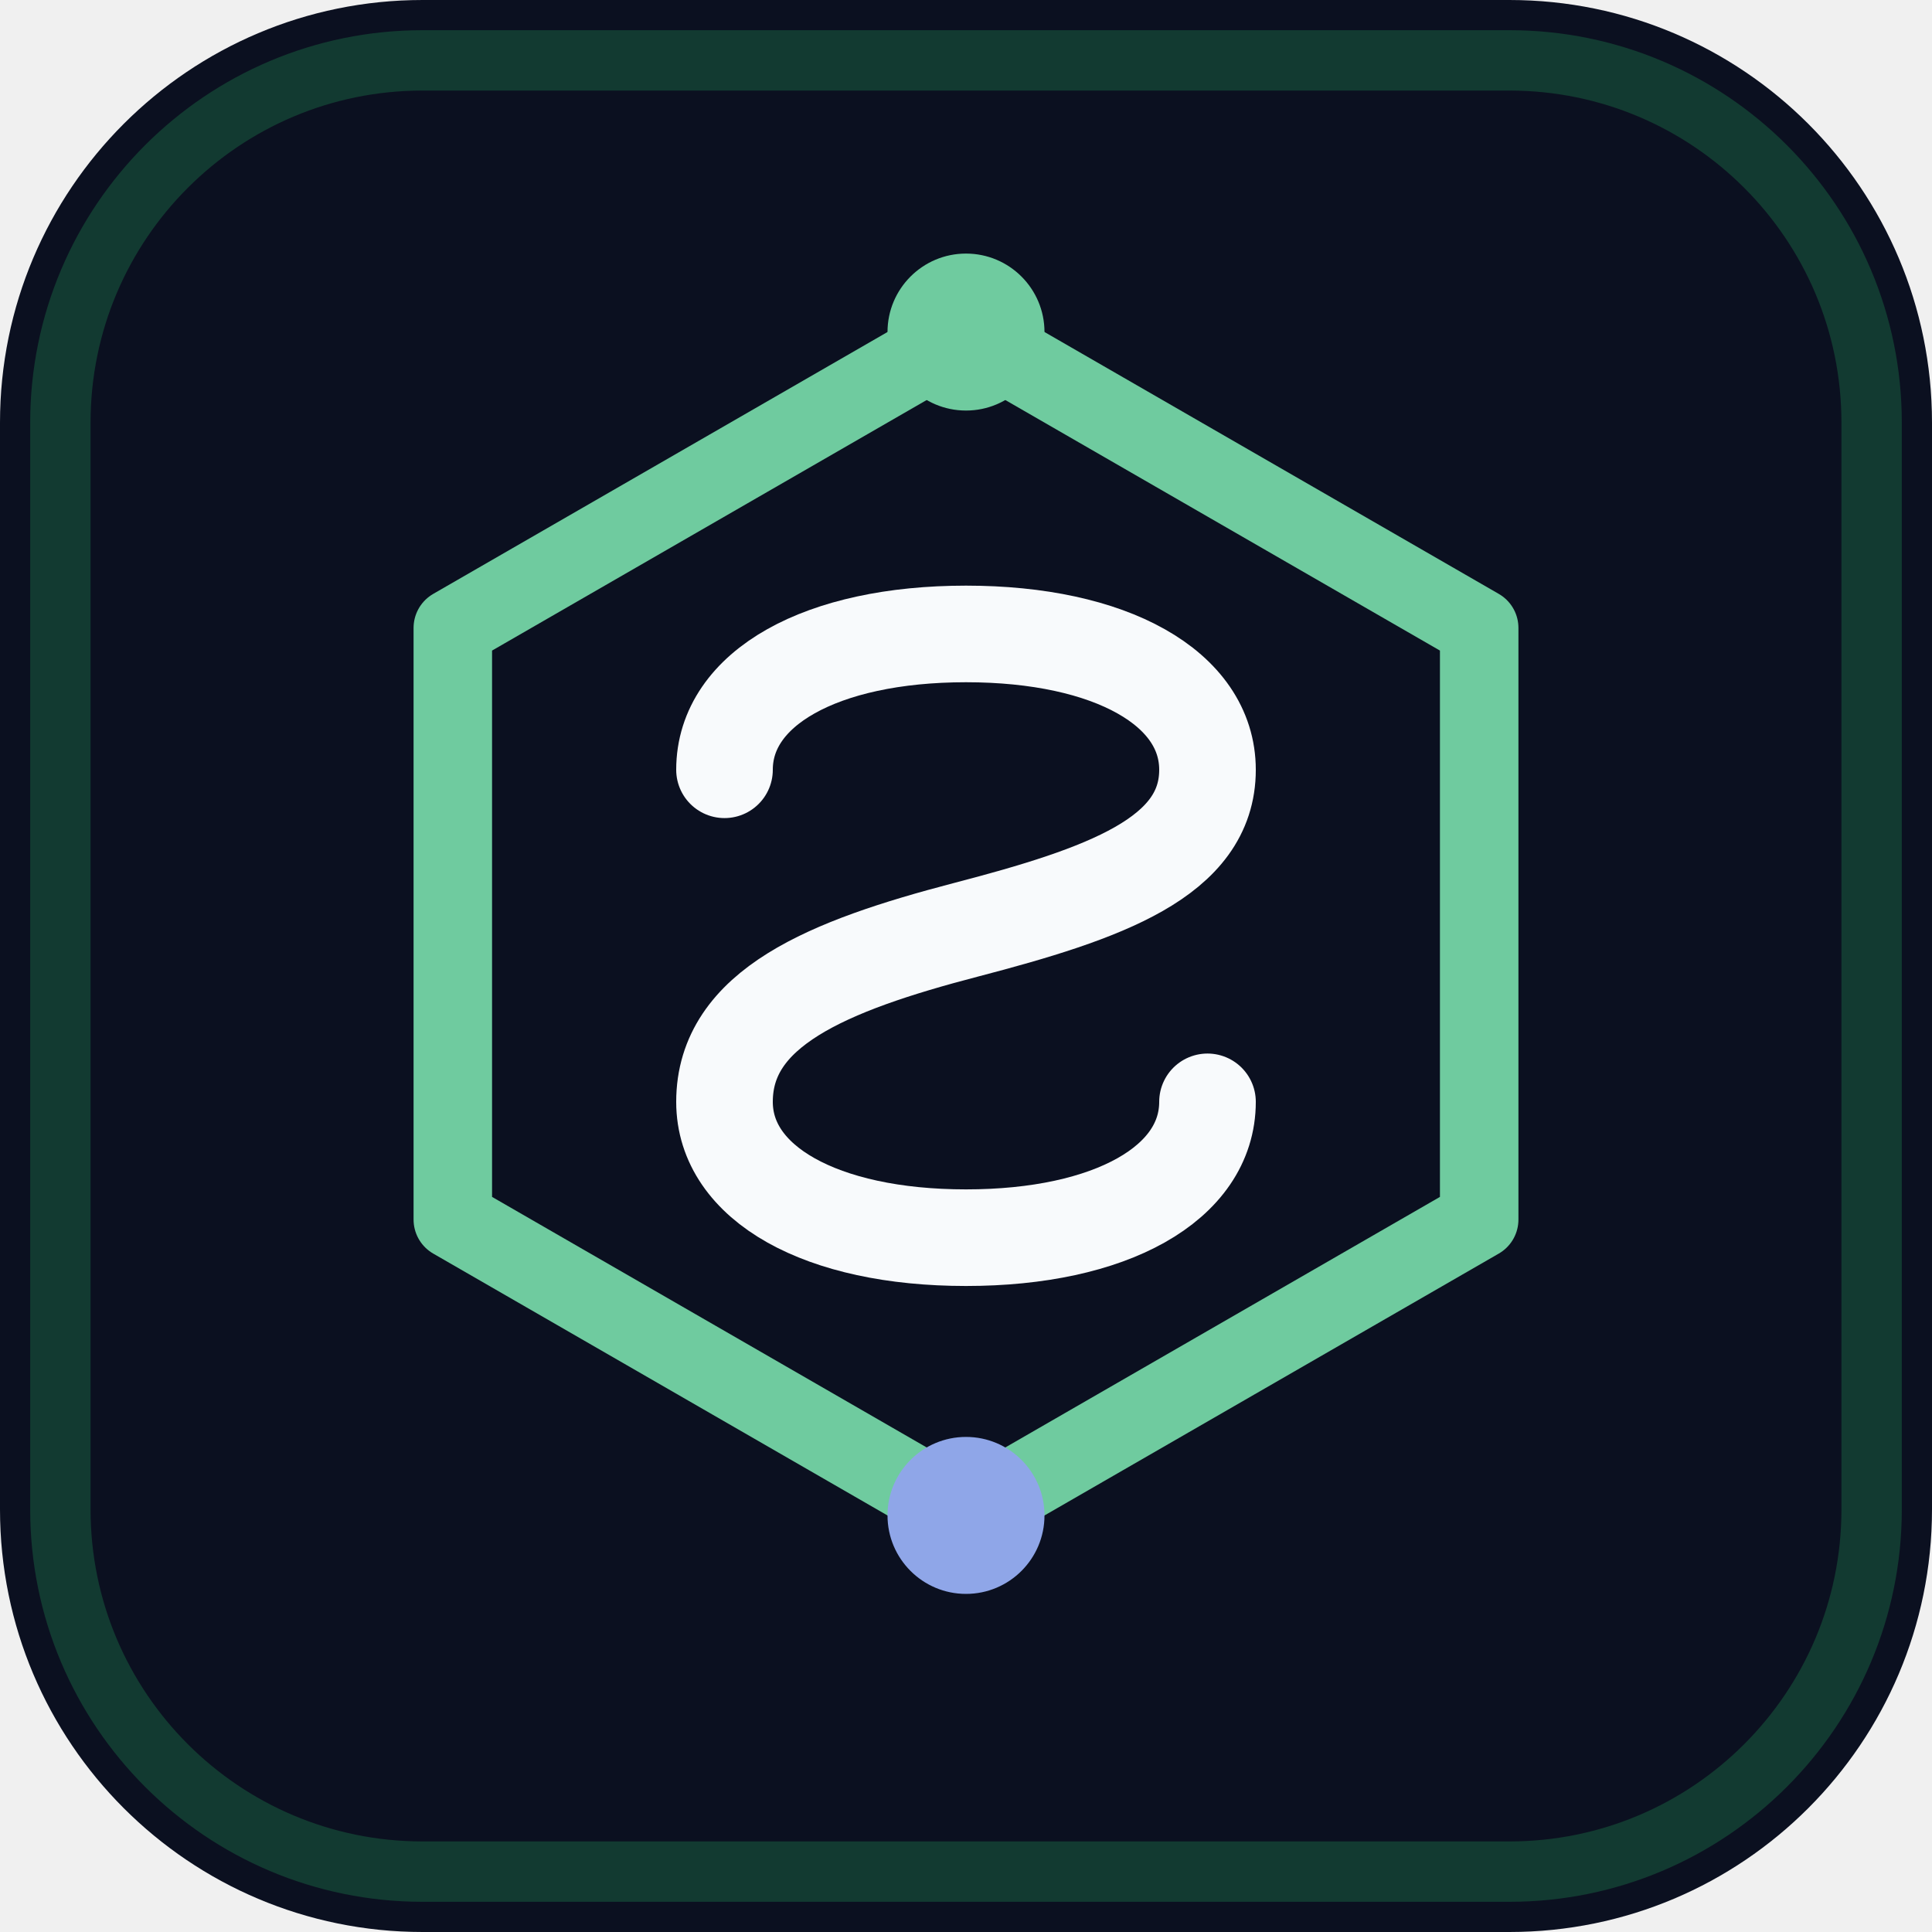
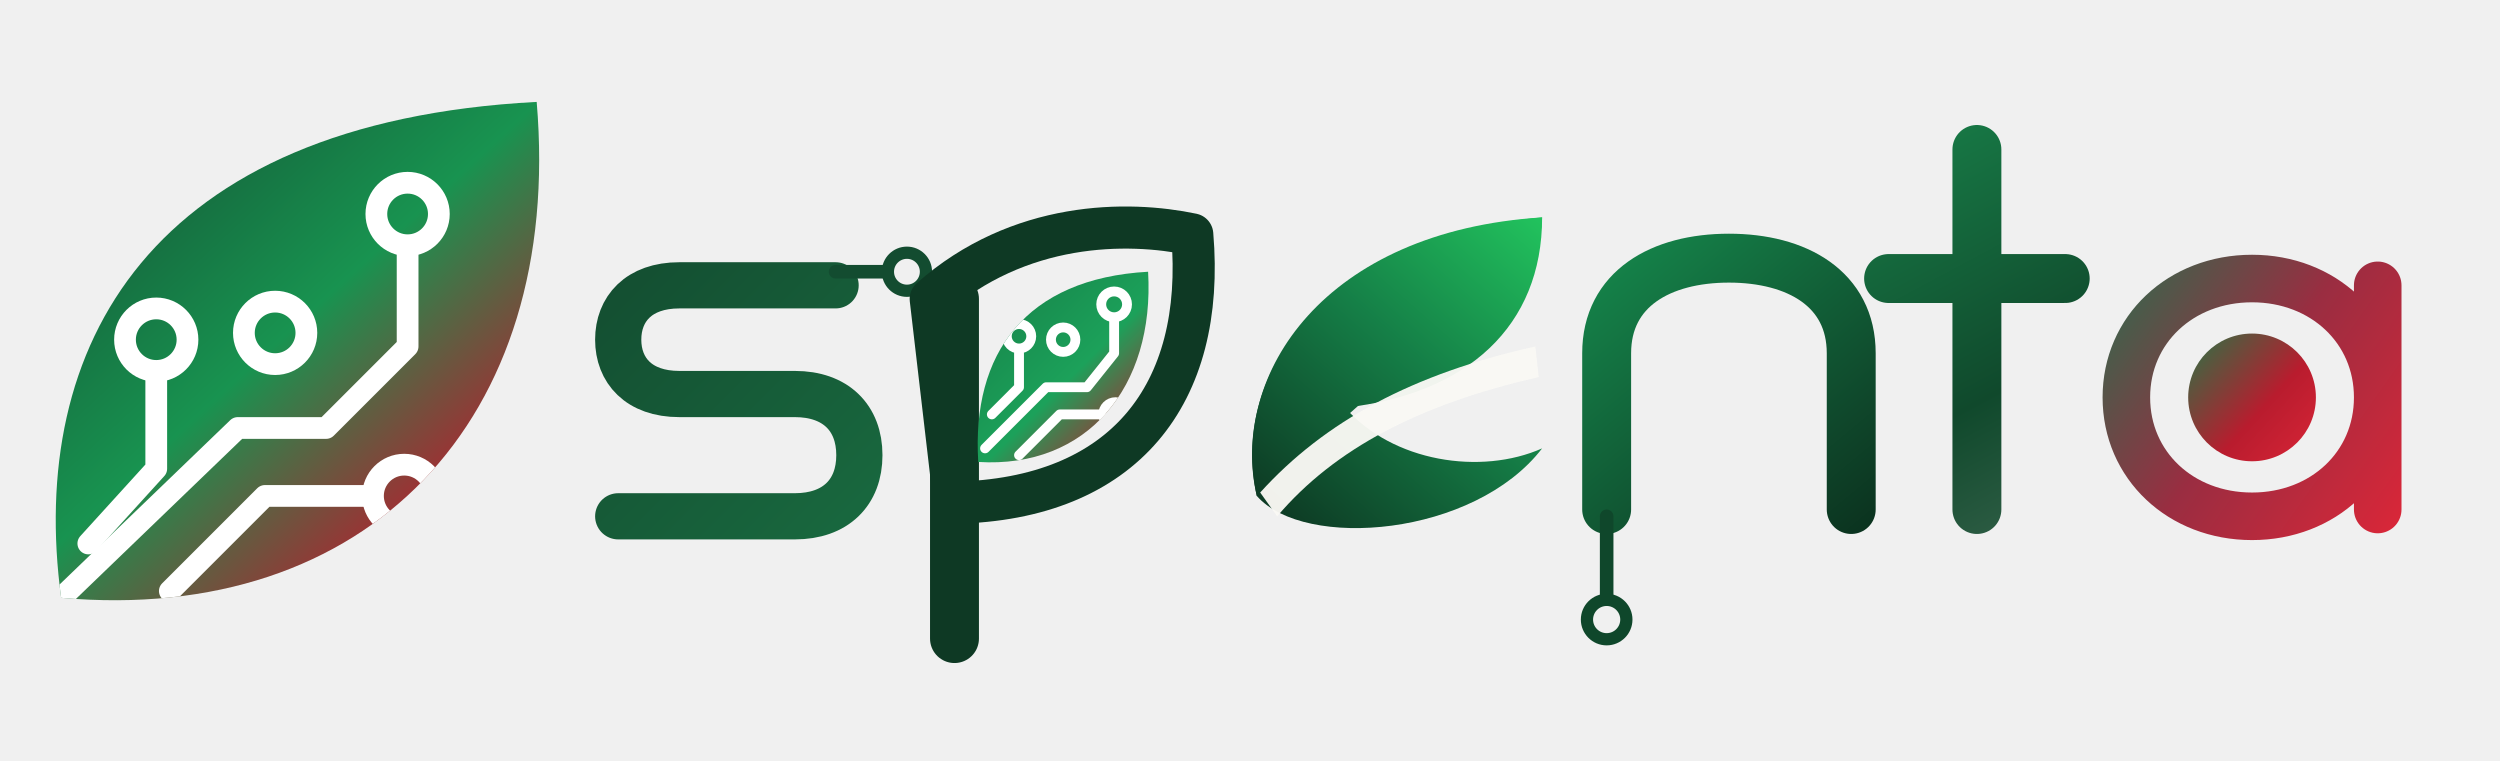
- <svg xmlns="http://www.w3.org/2000/svg" viewBox="0 0 64 64" fill="none">
-   <rect width="64" height="64" rx="14" fill="#0B1020" />
-   <rect x="2" y="2" width="60" height="60" rx="12" stroke="#1C6E46" stroke-opacity="0.45" stroke-width="2" />
-   <path d="M32 11L49 20.8V40.4L32 50.2L15 40.4V20.8L32 11Z" stroke="#6FCB9F" stroke-width="2.6" stroke-linejoin="round" />
-   <path d="M24 25.5C24 22.8 27.2 21 32 21C36.8 21 40 22.8 40 25.5C40 28.4 36.6 29.6 32 30.8C27.4 32 24 33.4 24 36.5C24 39.2 27.2 41 32 41C36.8 41 40 39.2 40 36.5" stroke="#F8FAFC" stroke-width="3.2" stroke-linecap="round" />
-   <circle cx="32" cy="11" r="2.6" fill="#6FCB9F" />
-   <circle cx="32" cy="50.2" r="2.6" fill="#8FA6E8" />
+ <svg xmlns="http://www.w3.org/2000/svg" viewBox="0 0 368 112" fill="none">
+   <defs>
+     <linearGradient id="spentaHeroLeaf" x1="8" y1="16" x2="78" y2="92" gradientUnits="userSpaceOnUse">
+       <stop offset="0%" stop-color="#134D32" />
+       <stop offset="46%" stop-color="#189350" />
+       <stop offset="82%" stop-color="#B91C2E" />
+       <stop offset="100%" stop-color="#DC2638" />
+     </linearGradient>
+     <linearGradient id="spentaMiniLeaf" x1="142" y1="42" x2="170" y2="70" gradientUnits="userSpaceOnUse">
+       <stop offset="0%" stop-color="#157F47" />
+       <stop offset="52%" stop-color="#1CA15A" />
+       <stop offset="88%" stop-color="#B91C2E" />
+       <stop offset="100%" stop-color="#DC2638" />
+     </linearGradient>
+     <linearGradient id="spentaWordS" x1="88" y1="36" x2="132" y2="80" gradientUnits="userSpaceOnUse">
+       <stop offset="0%" stop-color="#134C30" />
+       <stop offset="100%" stop-color="#196B40" />
+     </linearGradient>
+     <linearGradient id="spentaWordE" x1="184" y1="78" x2="226" y2="30" gradientUnits="userSpaceOnUse">
+       <stop offset="0%" stop-color="#0C311F" />
+       <stop offset="55%" stop-color="#157F47" />
+       <stop offset="100%" stop-color="#22C55E" />
+     </linearGradient>
+     <linearGradient id="spentaWordN" x1="234" y1="40" x2="274" y2="88" gradientUnits="userSpaceOnUse">
+       <stop offset="0%" stop-color="#15844A" />
+       <stop offset="65%" stop-color="#0F472B" />
+       <stop offset="100%" stop-color="#092919" />
+     </linearGradient>
+     <linearGradient id="spentaWordT" x1="280" y1="22" x2="310" y2="78" gradientUnits="userSpaceOnUse">
+       <stop offset="0%" stop-color="#177845" />
+       <stop offset="60%" stop-color="#10492C" />
+       <stop offset="100%" stop-color="#36624B" />
+     </linearGradient>
+     <linearGradient id="spentaWordARing" x1="308" y1="42" x2="356" y2="76" gradientUnits="userSpaceOnUse">
+       <stop offset="0%" stop-color="#2E6B4D" />
+       <stop offset="48%" stop-color="#9A2D41" />
+       <stop offset="100%" stop-color="#DC2638" />
+     </linearGradient>
+     <linearGradient id="spentaWordADot" x1="319" y1="50" x2="341" y2="70" gradientUnits="userSpaceOnUse">
+       <stop offset="0%" stop-color="#187E48" />
+       <stop offset="58%" stop-color="#B91C2E" />
+       <stop offset="100%" stop-color="#DC2638" />
+     </linearGradient>
+     <clipPath id="spentaHeroLeafClip">
+       <path d="M9 88 C4 51, 22 18, 79 15 C83 62, 54 92, 9 88 Z" />
+     </clipPath>
+     <clipPath id="spentaMiniLeafClip">
+       <path d="M144 68 C143 52, 151 41, 169 40 C170 57, 160 69, 144 68 Z" />
+     </clipPath>
+   </defs>
+   <path d="M9 88 C4 51, 22 18, 79 15 C83 62, 54 92, 9 88 Z" fill="url(#spentaHeroLeaf)" />
+   <g clip-path="url(#spentaHeroLeafClip)" stroke="#FFFFFF" stroke-width="3.2" stroke-linecap="round" stroke-linejoin="round" fill="none">
+     <path d="M13 80 L23 69 L23 56" />
+     <circle cx="23" cy="50" r="4.6" />
+     <path d="M8 89 L35 63 L48 63 L60 51 L60 37" />
+     <circle cx="60" cy="31.5" r="4.6" />
+     <circle cx="40.5" cy="49" r="4.6" />
+     <path d="M25 87 L39 73 L54 73" />
+     <circle cx="59.5" cy="73" r="4.6" />
+   </g>
+   <path d="M123 42 H100 C94 42 91 45.5 91 50 C91 54.5 94 58 100 58 H117 C123 58 126.5 61.5 126.5 67 C126.5 72.5 123 76 117 76 H91" stroke="url(#spentaWordS)" stroke-width="6.8" stroke-linecap="round" stroke-linejoin="round" />
+   <path d="M123 40 H130.5" stroke="#134C30" stroke-width="2" stroke-linecap="round" />
+   <circle cx="133.5" cy="40" r="2.8" stroke="#134C30" stroke-width="1.8" fill="none" />
+   <path d="M140.5 44 V94" stroke="#0E3924" stroke-width="7.2" stroke-linecap="round" />
+   <path d="M137 44 C150 32.5, 166 32.5, 175.5 34.5 C177.5 58, 165.5 73.5, 140.5 74 Z" stroke="#0E3924" stroke-width="6.2" stroke-linejoin="round" fill="none" />
+   <path d="M144 68 C143 52, 151 41, 169 40 C170 57, 160 69, 144 68 Z" fill="url(#spentaMiniLeaf)" />
+   <g clip-path="url(#spentaMiniLeafClip)" stroke="#FFFFFF" stroke-width="1.45" stroke-linecap="round" stroke-linejoin="round" fill="none">
+     <path d="M145 66 L154 57 L160 57 L164 52 L164 47" />
+     <circle cx="164" cy="44.8" r="1.9" />
+     <path d="M146 61 L150 57 L150 52" />
+     <circle cx="150" cy="49.5" r="1.8" />
+     <circle cx="156.5" cy="50" r="1.8" />
+     <path d="M150 67 L156 61 L162 61" />
+     <circle cx="164.2" cy="61" r="1.8" />
+   </g>
+   <path d="M185 73 C181 55, 195 34, 227 32 C226 47, 217 55, 200 57 L193 58 C196 50, 206 43, 221 41" fill="url(#spentaWordE)" />
+   <path d="M185 73 C181 56, 194 35, 227 32 C227 48, 216 58, 198 60 C205 68, 218 70, 227 66 C217 79, 192 81, 185 73 Z" fill="url(#spentaWordE)" />
+   <path d="M185.5 72.5 C195 62, 208 55, 226 51 L226.5 55.5 C209 59.5, 196.5 66, 188 76 Z" fill="#FAF8F4" fill-opacity="0.96" />
+   <path d="M236.5 75 V52 C236.5 42.5, 244.5 38, 254.5 38 C264.5 38, 272.5 42.5, 272.5 52 V75" stroke="url(#spentaWordN)" stroke-width="7.2" stroke-linecap="round" stroke-linejoin="round" />
+   <path d="M236.5 76 V88" stroke="#0F472B" stroke-width="2" stroke-linecap="round" />
+   <circle cx="236.5" cy="91.2" r="2.9" stroke="#0F472B" stroke-width="1.8" fill="none" />
+   <path d="M291 22 V75 M278 41 H304" stroke="url(#spentaWordT)" stroke-width="7.2" stroke-linecap="round" />
+   <path d="M350 42 V75 M350 58.5 C350 68.5, 342 76, 331.5 76 C321 76, 313 68.5, 313 58.5 C313 48.5, 321 41, 331.5 41 C342 41, 350 48.5, 350 58.5 Z" stroke="url(#spentaWordARing)" stroke-width="7" stroke-linecap="round" stroke-linejoin="round" />
+   <circle cx="331.5" cy="58.5" r="9.4" fill="url(#spentaWordADot)" />
</svg>
